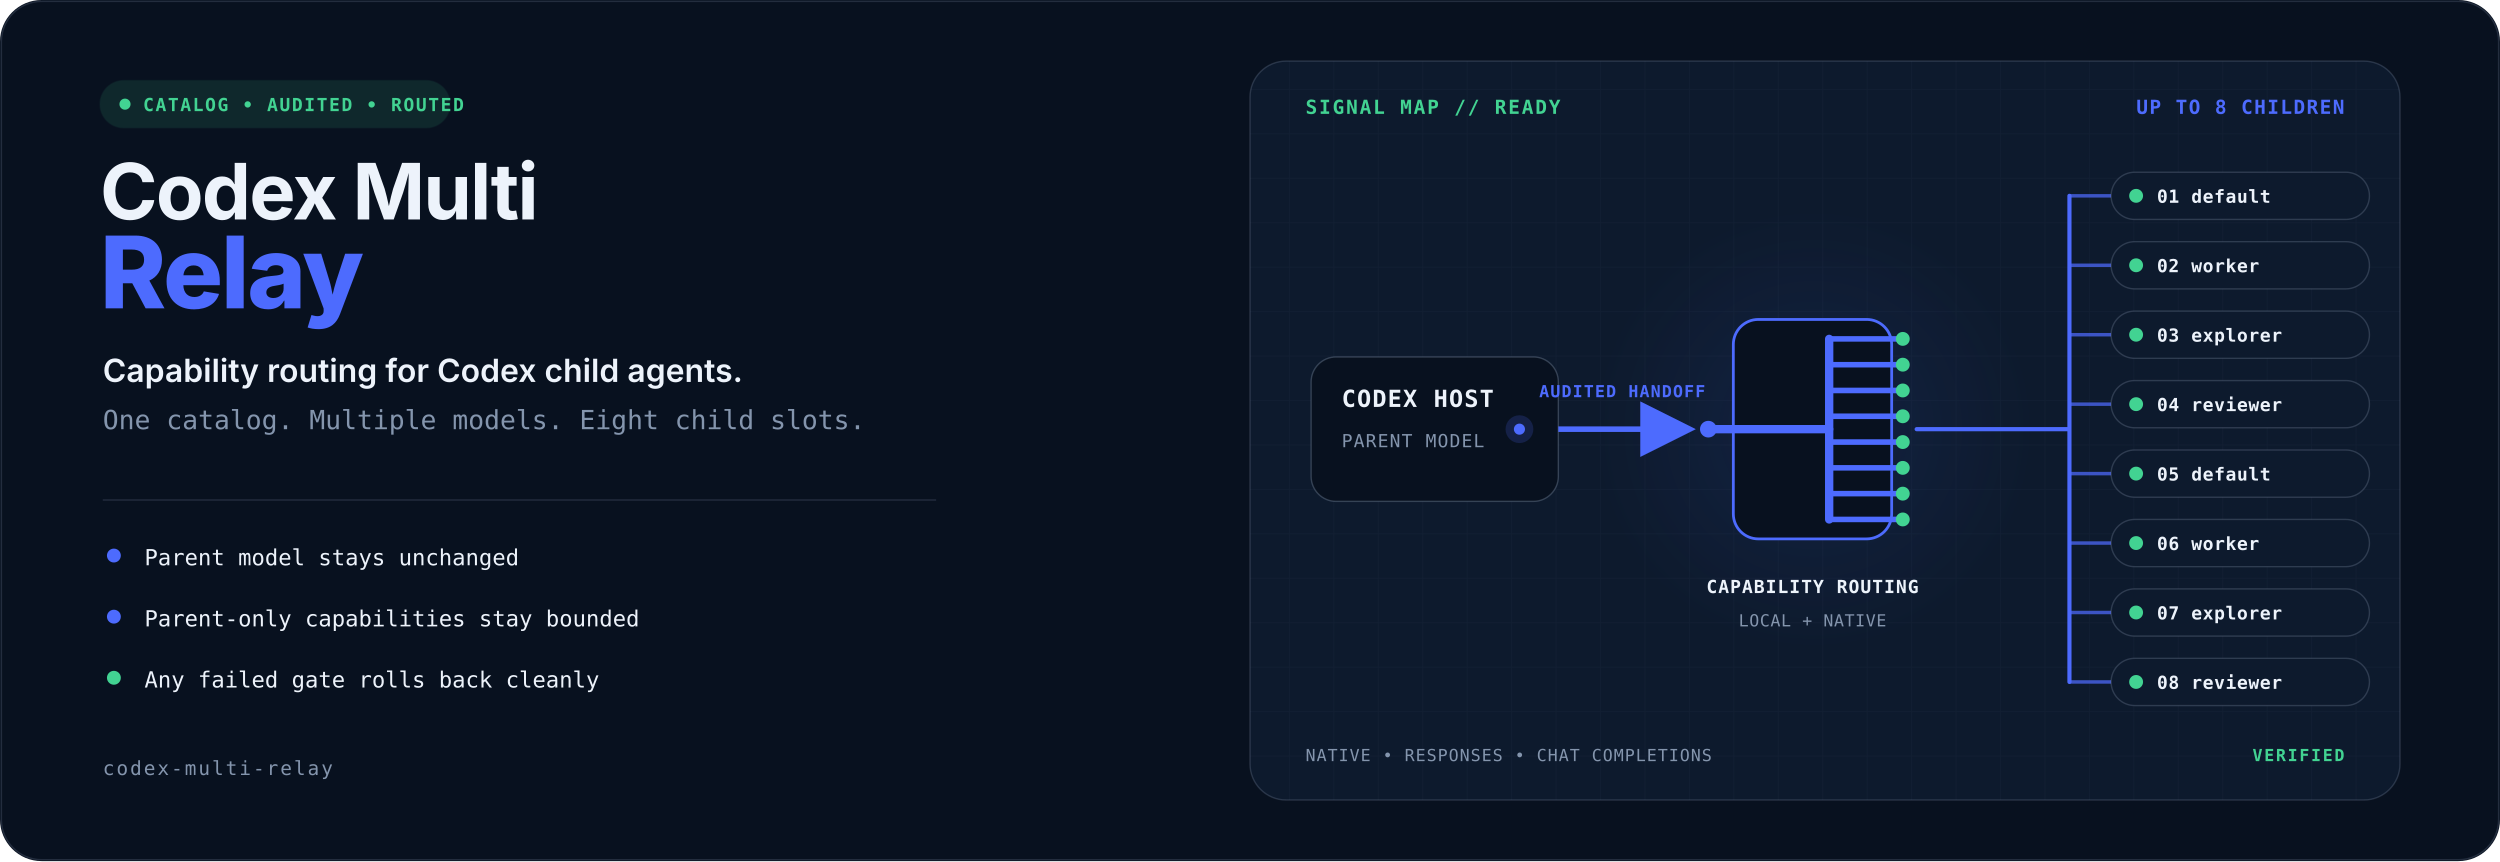
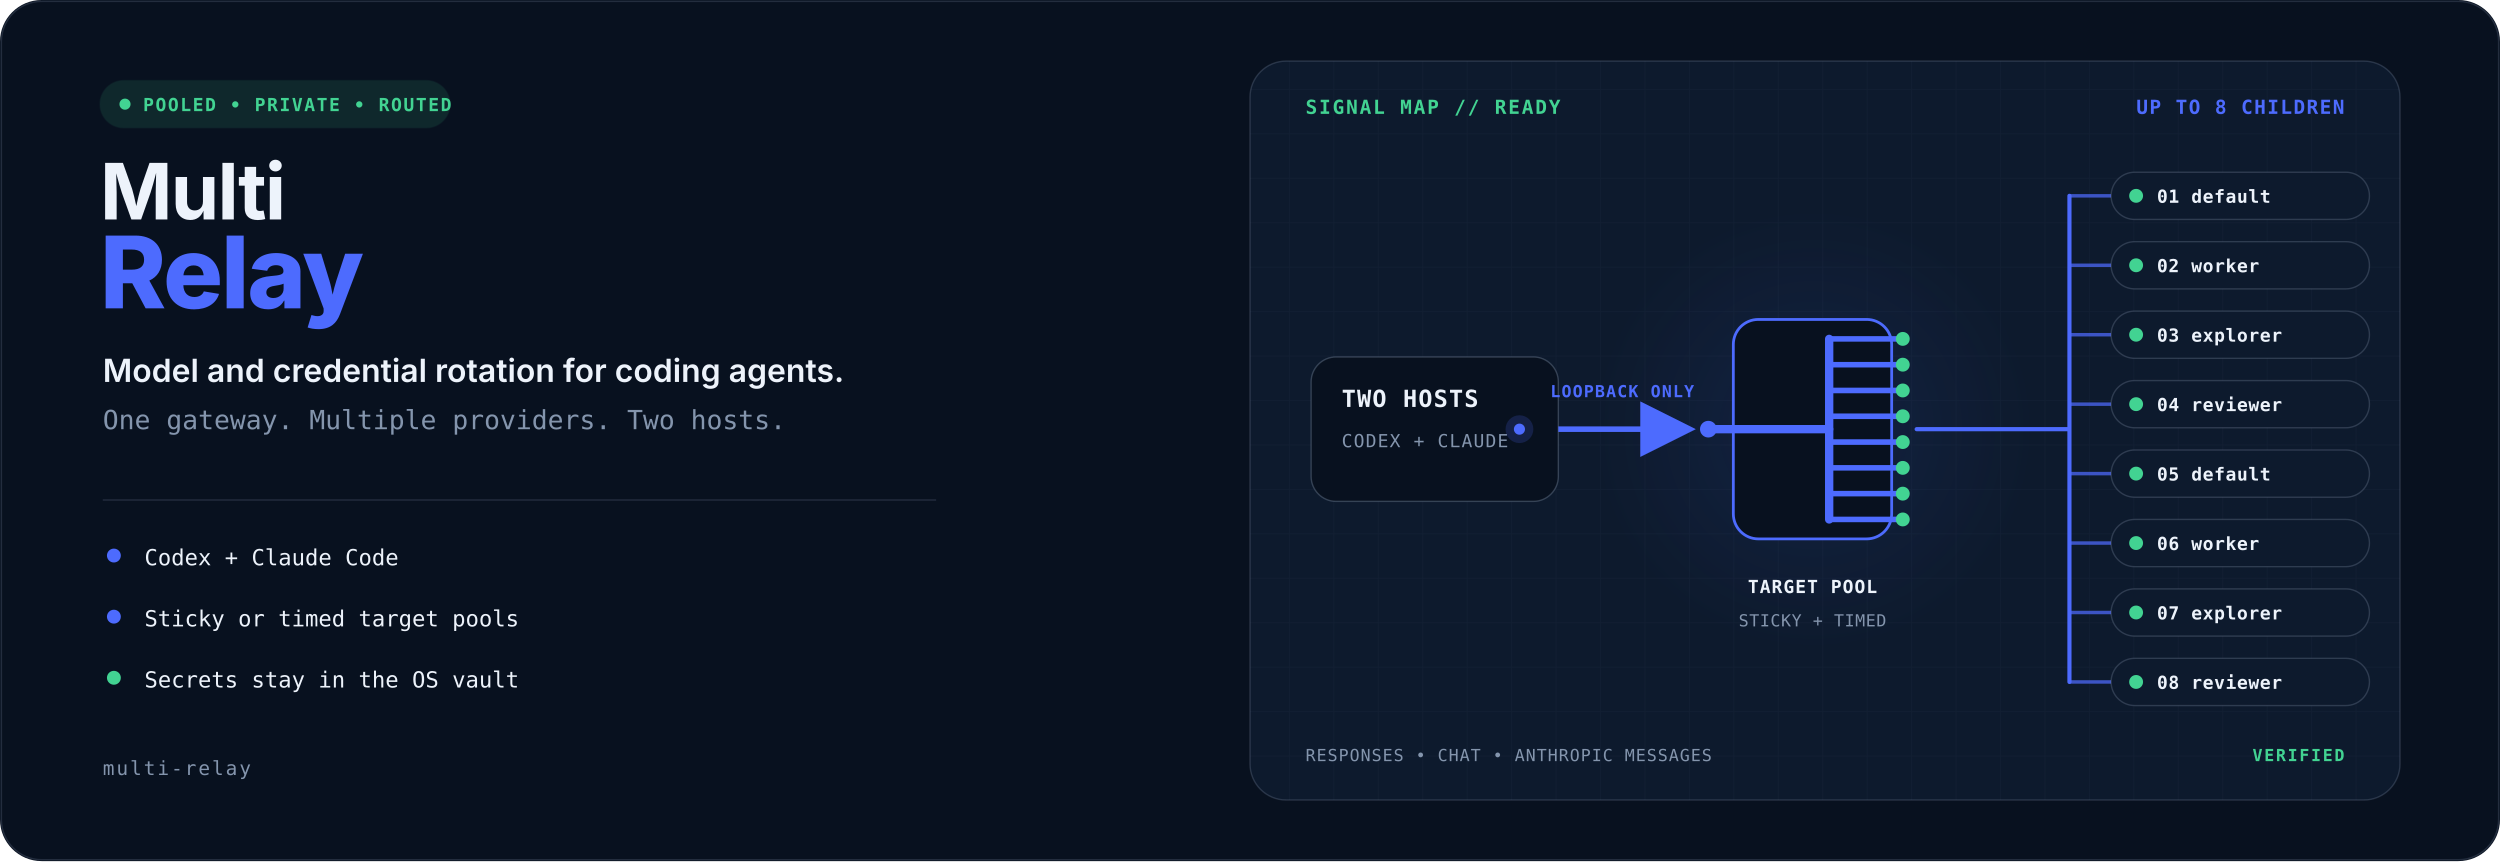
<svg xmlns="http://www.w3.org/2000/svg" width="1800" height="620" viewBox="0 0 1800 620" role="img" aria-labelledby="title desc">
  <defs>
    <pattern id="grid" width="32" height="32" patternUnits="userSpaceOnUse">
      <path d="M32 0H0V32" fill="none" stroke="#8495ad" stroke-width="1" opacity=".05" />
    </pattern>
    <radialGradient id="relayGlow">
      <stop offset="0" stop-color="#4d6bfe" stop-opacity=".10" />
      <stop offset="1" stop-color="#4d6bfe" stop-opacity="0" />
    </radialGradient>
    <marker id="arrowRoute" markerWidth="10" markerHeight="10" refX="8" refY="5" orient="auto" markerUnits="strokeWidth">
      <path d="M0 0L10 5L0 10Z" fill="#4d6bfe" />
    </marker>
    <marker id="arrowMuted" markerWidth="10" markerHeight="10" refX="8" refY="5" orient="auto" markerUnits="strokeWidth">
      <path d="M0 0L10 5L0 10Z" fill="#8495ad" />
    </marker>
  </defs>
  <rect width="1800" height="620" rx="30" fill="#08111f" />
  <rect x="1" y="1" width="1798" height="618" rx="29" fill="none" stroke="#8495ad" stroke-opacity=".22" />
  <g transform="translate(72 58)">
    <rect width="252" height="34" rx="17" fill="#42d392" opacity=".12" stroke="#42d392" stroke-opacity=".45" />
    <circle cx="18" cy="17" r="4" fill="#42d392" />
-     <text x="31" y="22" fill="#42d392" font-size="13" font-weight="700" font-family="'Cascadia Mono', 'SFMono-Regular', Consolas, Menlo, monospace" text-anchor="start" letter-spacing="1.1">CATALOG • AUDITED • ROUTED</text>
+     <text x="31" y="22" fill="#42d392" font-size="13" font-weight="700" font-family="'Cascadia Mono', 'SFMono-Regular', Consolas, Menlo, monospace" text-anchor="start" letter-spacing="1.1">POOLED • PRIVATE • ROUTED</text>
  </g>
-   <text x="72" y="158" fill="#edf3fb" font-size="56" font-weight="740" font-family="-apple-system, BlinkMacSystemFont, 'Segoe UI', 'PingFang SC', sans-serif" text-anchor="start" letter-spacing="-1.2">Codex Multi</text>
+   <text x="72" y="158" fill="#edf3fb" font-size="56" font-weight="740" font-family="-apple-system, BlinkMacSystemFont, 'Segoe UI', 'PingFang SC', sans-serif" text-anchor="start" letter-spacing="-1.2">Multi</text>
  <text x="72" y="222" fill="#4d6bfe" font-size="72" font-weight="780" font-family="-apple-system, BlinkMacSystemFont, 'Segoe UI', 'PingFang SC', sans-serif" text-anchor="start" letter-spacing="-1.5">Relay</text>
-   <text x="74" y="275" fill="#edf3fb" font-size="23" font-weight="580" font-family="-apple-system, BlinkMacSystemFont, 'Segoe UI', 'PingFang SC', sans-serif" text-anchor="start">Capability routing for Codex child agents.</text>
-   <text x="74" y="309" fill="#8495ad" font-size="19" font-weight="500" font-family="'Cascadia Mono', 'SFMono-Regular', Consolas, Menlo, monospace" text-anchor="start">One catalog. Multiple models. Eight child slots.</text>
+   <text x="74" y="275" fill="#edf3fb" font-size="23" font-weight="580" font-family="-apple-system, BlinkMacSystemFont, 'Segoe UI', 'PingFang SC', sans-serif" text-anchor="start">Model and credential rotation for coding agents.</text>
+   <text x="74" y="309" fill="#8495ad" font-size="19" font-weight="500" font-family="'Cascadia Mono', 'SFMono-Regular', Consolas, Menlo, monospace" text-anchor="start">One gateway. Multiple providers. Two hosts.</text>
  <path d="M74 360H674" stroke="#8495ad" stroke-opacity=".22" />
  <circle cx="82" cy="400" r="5" fill="#4d6bfe" />
-   <text x="104" y="407" fill="#edf3fb" font-size="16" font-weight="500" font-family="'Cascadia Mono', 'SFMono-Regular', Consolas, Menlo, monospace" text-anchor="start">Parent model stays unchanged</text>
+   <text x="104" y="407" fill="#edf3fb" font-size="16" font-weight="500" font-family="'Cascadia Mono', 'SFMono-Regular', Consolas, Menlo, monospace" text-anchor="start">Codex + Claude Code</text>
  <circle cx="82" cy="444" r="5" fill="#4d6bfe" />
-   <text x="104" y="451" fill="#edf3fb" font-size="16" font-weight="500" font-family="'Cascadia Mono', 'SFMono-Regular', Consolas, Menlo, monospace" text-anchor="start">Parent-only capabilities stay bounded</text>
+   <text x="104" y="451" fill="#edf3fb" font-size="16" font-weight="500" font-family="'Cascadia Mono', 'SFMono-Regular', Consolas, Menlo, monospace" text-anchor="start">Sticky or timed target pools</text>
  <circle cx="82" cy="488" r="5" fill="#42d392" />
-   <text x="104" y="495" fill="#edf3fb" font-size="16" font-weight="500" font-family="'Cascadia Mono', 'SFMono-Regular', Consolas, Menlo, monospace" text-anchor="start">Any failed gate rolls back cleanly</text>
-   <text x="74" y="558" fill="#8495ad" font-size="14" font-weight="500" font-family="'Cascadia Mono', 'SFMono-Regular', Consolas, Menlo, monospace" text-anchor="start" letter-spacing="1.4">codex-multi-relay</text>
+   <text x="104" y="495" fill="#edf3fb" font-size="16" font-weight="500" font-family="'Cascadia Mono', 'SFMono-Regular', Consolas, Menlo, monospace" text-anchor="start">Secrets stay in the OS vault</text>
+   <text x="74" y="558" fill="#8495ad" font-size="14" font-weight="500" font-family="'Cascadia Mono', 'SFMono-Regular', Consolas, Menlo, monospace" text-anchor="start" letter-spacing="1.4">multi-relay</text>
  <rect x="900" y="44" width="828" height="532" rx="26" fill="#0d1a2d" stroke="#8495ad" stroke-opacity=".26" />
  <rect x="900" y="44" width="828" height="532" rx="26" fill="url(#grid)" />
  <text x="940" y="82" fill="#42d392" font-size="14" font-weight="700" font-family="'Cascadia Mono', 'SFMono-Regular', Consolas, Menlo, monospace" text-anchor="start" letter-spacing="1.3">SIGNAL MAP // READY</text>
  <text x="1688" y="82" fill="#4d6bfe" font-size="14" font-weight="700" font-family="'Cascadia Mono', 'SFMono-Regular', Consolas, Menlo, monospace" text-anchor="end" letter-spacing="1">UP TO 8 CHILDREN</text>
  <circle cx="1306" cy="309" r="158" fill="url(#relayGlow)" />
  <g transform="translate(944 257)">
    <rect width="178" height="104" rx="18" fill="#08111f" stroke="#8495ad" stroke-opacity=".35" />
-     <text x="22" y="36" fill="#edf3fb" font-size="17" font-weight="720" font-family="'Cascadia Mono', 'SFMono-Regular', Consolas, Menlo, monospace" text-anchor="start" letter-spacing="0.8">CODEX HOST</text>
-     <text x="22" y="65" fill="#8495ad" font-size="13" font-weight="500" font-family="'Cascadia Mono', 'SFMono-Regular', Consolas, Menlo, monospace" text-anchor="start" letter-spacing="0.8">PARENT MODEL</text>
+     <text x="22" y="36" fill="#edf3fb" font-size="17" font-weight="720" font-family="'Cascadia Mono', 'SFMono-Regular', Consolas, Menlo, monospace" text-anchor="start" letter-spacing="0.8">TWO HOSTS</text>
+     <text x="22" y="65" fill="#8495ad" font-size="13" font-weight="500" font-family="'Cascadia Mono', 'SFMono-Regular', Consolas, Menlo, monospace" text-anchor="start" letter-spacing="0.8">CODEX + CLAUDE</text>
    <circle cx="150" cy="52" r="10" fill="#4d6bfe" opacity=".18" />
    <circle cx="150" cy="52" r="4" fill="#4d6bfe" />
  </g>
  <path d="M1122 309H1213" fill="none" stroke="#4d6bfe" stroke-width="4" marker-end="url(#arrowRoute)" />
-   <text x="1168" y="286" fill="#4d6bfe" font-size="12" font-weight="700" font-family="'Cascadia Mono', 'SFMono-Regular', Consolas, Menlo, monospace" text-anchor="middle" letter-spacing="0.8">AUDITED HANDOFF</text>
+   <text x="1168" y="286" fill="#4d6bfe" font-size="12" font-weight="700" font-family="'Cascadia Mono', 'SFMono-Regular', Consolas, Menlo, monospace" text-anchor="middle" letter-spacing="0.8">LOOPBACK ONLY</text>
  <g transform="translate(1230 220)" data-component="relay-mark" aria-label="Relay core with one input and eight outputs">
    <rect x="18" y="10" width="114" height="158" rx="18" fill="#08111f" stroke="#4d6bfe" stroke-width="2" />
    <path d="M0 89H87" fill="none" stroke="#4d6bfe" stroke-width="6" stroke-linecap="round" />
    <path d="M87 24V154" fill="none" stroke="#4d6bfe" stroke-width="6" stroke-linecap="round" />
    <path d="M87 24H140" fill="none" stroke="#4d6bfe" stroke-width="4" stroke-linecap="round" />
    <circle cx="140" cy="24" r="5" fill="#42d392" />
    <path d="M87 42.571H140" fill="none" stroke="#4d6bfe" stroke-width="4" stroke-linecap="round" />
    <circle cx="140" cy="42.571" r="5" fill="#42d392" />
    <path d="M87 61.143H140" fill="none" stroke="#4d6bfe" stroke-width="4" stroke-linecap="round" />
    <circle cx="140" cy="61.143" r="5" fill="#42d392" />
    <path d="M87 79.714H140" fill="none" stroke="#4d6bfe" stroke-width="4" stroke-linecap="round" />
    <circle cx="140" cy="79.714" r="5" fill="#42d392" />
    <path d="M87 98.286H140" fill="none" stroke="#4d6bfe" stroke-width="4" stroke-linecap="round" />
    <circle cx="140" cy="98.286" r="5" fill="#42d392" />
    <path d="M87 116.857H140" fill="none" stroke="#4d6bfe" stroke-width="4" stroke-linecap="round" />
    <circle cx="140" cy="116.857" r="5" fill="#42d392" />
    <path d="M87 135.429H140" fill="none" stroke="#4d6bfe" stroke-width="4" stroke-linecap="round" />
    <circle cx="140" cy="135.429" r="5" fill="#42d392" />
    <path d="M87 154H140" fill="none" stroke="#4d6bfe" stroke-width="4" stroke-linecap="round" />
    <circle cx="140" cy="154" r="5" fill="#42d392" />
    <circle cx="0" cy="89" r="6" fill="#4d6bfe" />
  </g>
-   <text x="1305" y="427" fill="#edf3fb" font-size="13" font-weight="700" font-family="'Cascadia Mono', 'SFMono-Regular', Consolas, Menlo, monospace" text-anchor="middle" letter-spacing="0.7">CAPABILITY ROUTING</text>
-   <text x="1305" y="451" fill="#8495ad" font-size="12" font-weight="500" font-family="'Cascadia Mono', 'SFMono-Regular', Consolas, Menlo, monospace" text-anchor="middle" letter-spacing="0.4">LOCAL + NATIVE</text>
+   <text x="1305" y="427" fill="#edf3fb" font-size="13" font-weight="700" font-family="'Cascadia Mono', 'SFMono-Regular', Consolas, Menlo, monospace" text-anchor="middle" letter-spacing="0.7">TARGET POOL</text>
+   <text x="1305" y="451" fill="#8495ad" font-size="12" font-weight="500" font-family="'Cascadia Mono', 'SFMono-Regular', Consolas, Menlo, monospace" text-anchor="middle" letter-spacing="0.4">STICKY + TIMED</text>
  <path d="M1380 309H1490M1490 141V491" fill="none" stroke="#4d6bfe" stroke-width="3" stroke-linecap="round" />
  <path d="M1490 141H1520" fill="none" stroke="#4d6bfe" stroke-width="2.5" opacity=".72" />
  <path d="M1490 191H1520" fill="none" stroke="#4d6bfe" stroke-width="2.5" opacity=".72" />
  <path d="M1490 241H1520" fill="none" stroke="#4d6bfe" stroke-width="2.5" opacity=".72" />
  <path d="M1490 291H1520" fill="none" stroke="#4d6bfe" stroke-width="2.5" opacity=".72" />
  <path d="M1490 341H1520" fill="none" stroke="#4d6bfe" stroke-width="2.5" opacity=".72" />
  <path d="M1490 391H1520" fill="none" stroke="#4d6bfe" stroke-width="2.5" opacity=".72" />
  <path d="M1490 441H1520" fill="none" stroke="#4d6bfe" stroke-width="2.5" opacity=".72" />
  <path d="M1490 491H1520" fill="none" stroke="#4d6bfe" stroke-width="2.5" opacity=".72" />
  <g transform="translate(1520 124)" data-node="child" data-role="default">
    <rect width="186" height="34" rx="17" fill="#0d1a2d" stroke="#8495ad" stroke-opacity=".28" />
    <circle cx="18" cy="17" r="5" fill="#42d392" />
    <text x="33" y="22" fill="#edf3fb" font-size="13" font-weight="650" font-family="'Cascadia Mono', 'SFMono-Regular', Consolas, Menlo, monospace" text-anchor="start" letter-spacing="0.4">01  default</text>
  </g>
  <g transform="translate(1520 174)" data-node="child" data-role="worker">
    <rect width="186" height="34" rx="17" fill="#0d1a2d" stroke="#8495ad" stroke-opacity=".28" />
    <circle cx="18" cy="17" r="5" fill="#42d392" />
    <text x="33" y="22" fill="#edf3fb" font-size="13" font-weight="650" font-family="'Cascadia Mono', 'SFMono-Regular', Consolas, Menlo, monospace" text-anchor="start" letter-spacing="0.4">02  worker</text>
  </g>
  <g transform="translate(1520 224)" data-node="child" data-role="explorer">
    <rect width="186" height="34" rx="17" fill="#0d1a2d" stroke="#8495ad" stroke-opacity=".28" />
    <circle cx="18" cy="17" r="5" fill="#42d392" />
    <text x="33" y="22" fill="#edf3fb" font-size="13" font-weight="650" font-family="'Cascadia Mono', 'SFMono-Regular', Consolas, Menlo, monospace" text-anchor="start" letter-spacing="0.4">03  explorer</text>
  </g>
  <g transform="translate(1520 274)" data-node="child" data-role="reviewer">
    <rect width="186" height="34" rx="17" fill="#0d1a2d" stroke="#8495ad" stroke-opacity=".28" />
    <circle cx="18" cy="17" r="5" fill="#42d392" />
    <text x="33" y="22" fill="#edf3fb" font-size="13" font-weight="650" font-family="'Cascadia Mono', 'SFMono-Regular', Consolas, Menlo, monospace" text-anchor="start" letter-spacing="0.4">04  reviewer</text>
  </g>
  <g transform="translate(1520 324)" data-node="child" data-role="default">
    <rect width="186" height="34" rx="17" fill="#0d1a2d" stroke="#8495ad" stroke-opacity=".28" />
    <circle cx="18" cy="17" r="5" fill="#42d392" />
    <text x="33" y="22" fill="#edf3fb" font-size="13" font-weight="650" font-family="'Cascadia Mono', 'SFMono-Regular', Consolas, Menlo, monospace" text-anchor="start" letter-spacing="0.4">05  default</text>
  </g>
  <g transform="translate(1520 374)" data-node="child" data-role="worker">
    <rect width="186" height="34" rx="17" fill="#0d1a2d" stroke="#8495ad" stroke-opacity=".28" />
    <circle cx="18" cy="17" r="5" fill="#42d392" />
    <text x="33" y="22" fill="#edf3fb" font-size="13" font-weight="650" font-family="'Cascadia Mono', 'SFMono-Regular', Consolas, Menlo, monospace" text-anchor="start" letter-spacing="0.4">06  worker</text>
  </g>
  <g transform="translate(1520 424)" data-node="child" data-role="explorer">
    <rect width="186" height="34" rx="17" fill="#0d1a2d" stroke="#8495ad" stroke-opacity=".28" />
    <circle cx="18" cy="17" r="5" fill="#42d392" />
    <text x="33" y="22" fill="#edf3fb" font-size="13" font-weight="650" font-family="'Cascadia Mono', 'SFMono-Regular', Consolas, Menlo, monospace" text-anchor="start" letter-spacing="0.4">07  explorer</text>
  </g>
  <g transform="translate(1520 474)" data-node="child" data-role="reviewer">
    <rect width="186" height="34" rx="17" fill="#0d1a2d" stroke="#8495ad" stroke-opacity=".28" />
    <circle cx="18" cy="17" r="5" fill="#42d392" />
    <text x="33" y="22" fill="#edf3fb" font-size="13" font-weight="650" font-family="'Cascadia Mono', 'SFMono-Regular', Consolas, Menlo, monospace" text-anchor="start" letter-spacing="0.4">08  reviewer</text>
  </g>
-   <text x="940" y="548" fill="#8495ad" font-size="12" font-weight="500" font-family="'Cascadia Mono', 'SFMono-Regular', Consolas, Menlo, monospace" text-anchor="start" letter-spacing="0.7">NATIVE • RESPONSES • CHAT COMPLETIONS</text>
+   <text x="940" y="548" fill="#8495ad" font-size="12" font-weight="500" font-family="'Cascadia Mono', 'SFMono-Regular', Consolas, Menlo, monospace" text-anchor="start" letter-spacing="0.7">RESPONSES • CHAT • ANTHROPIC MESSAGES</text>
  <text x="1688" y="548" fill="#42d392" font-size="12" font-weight="700" font-family="'Cascadia Mono', 'SFMono-Regular', Consolas, Menlo, monospace" text-anchor="end" letter-spacing="1.2">VERIFIED</text>
</svg>
